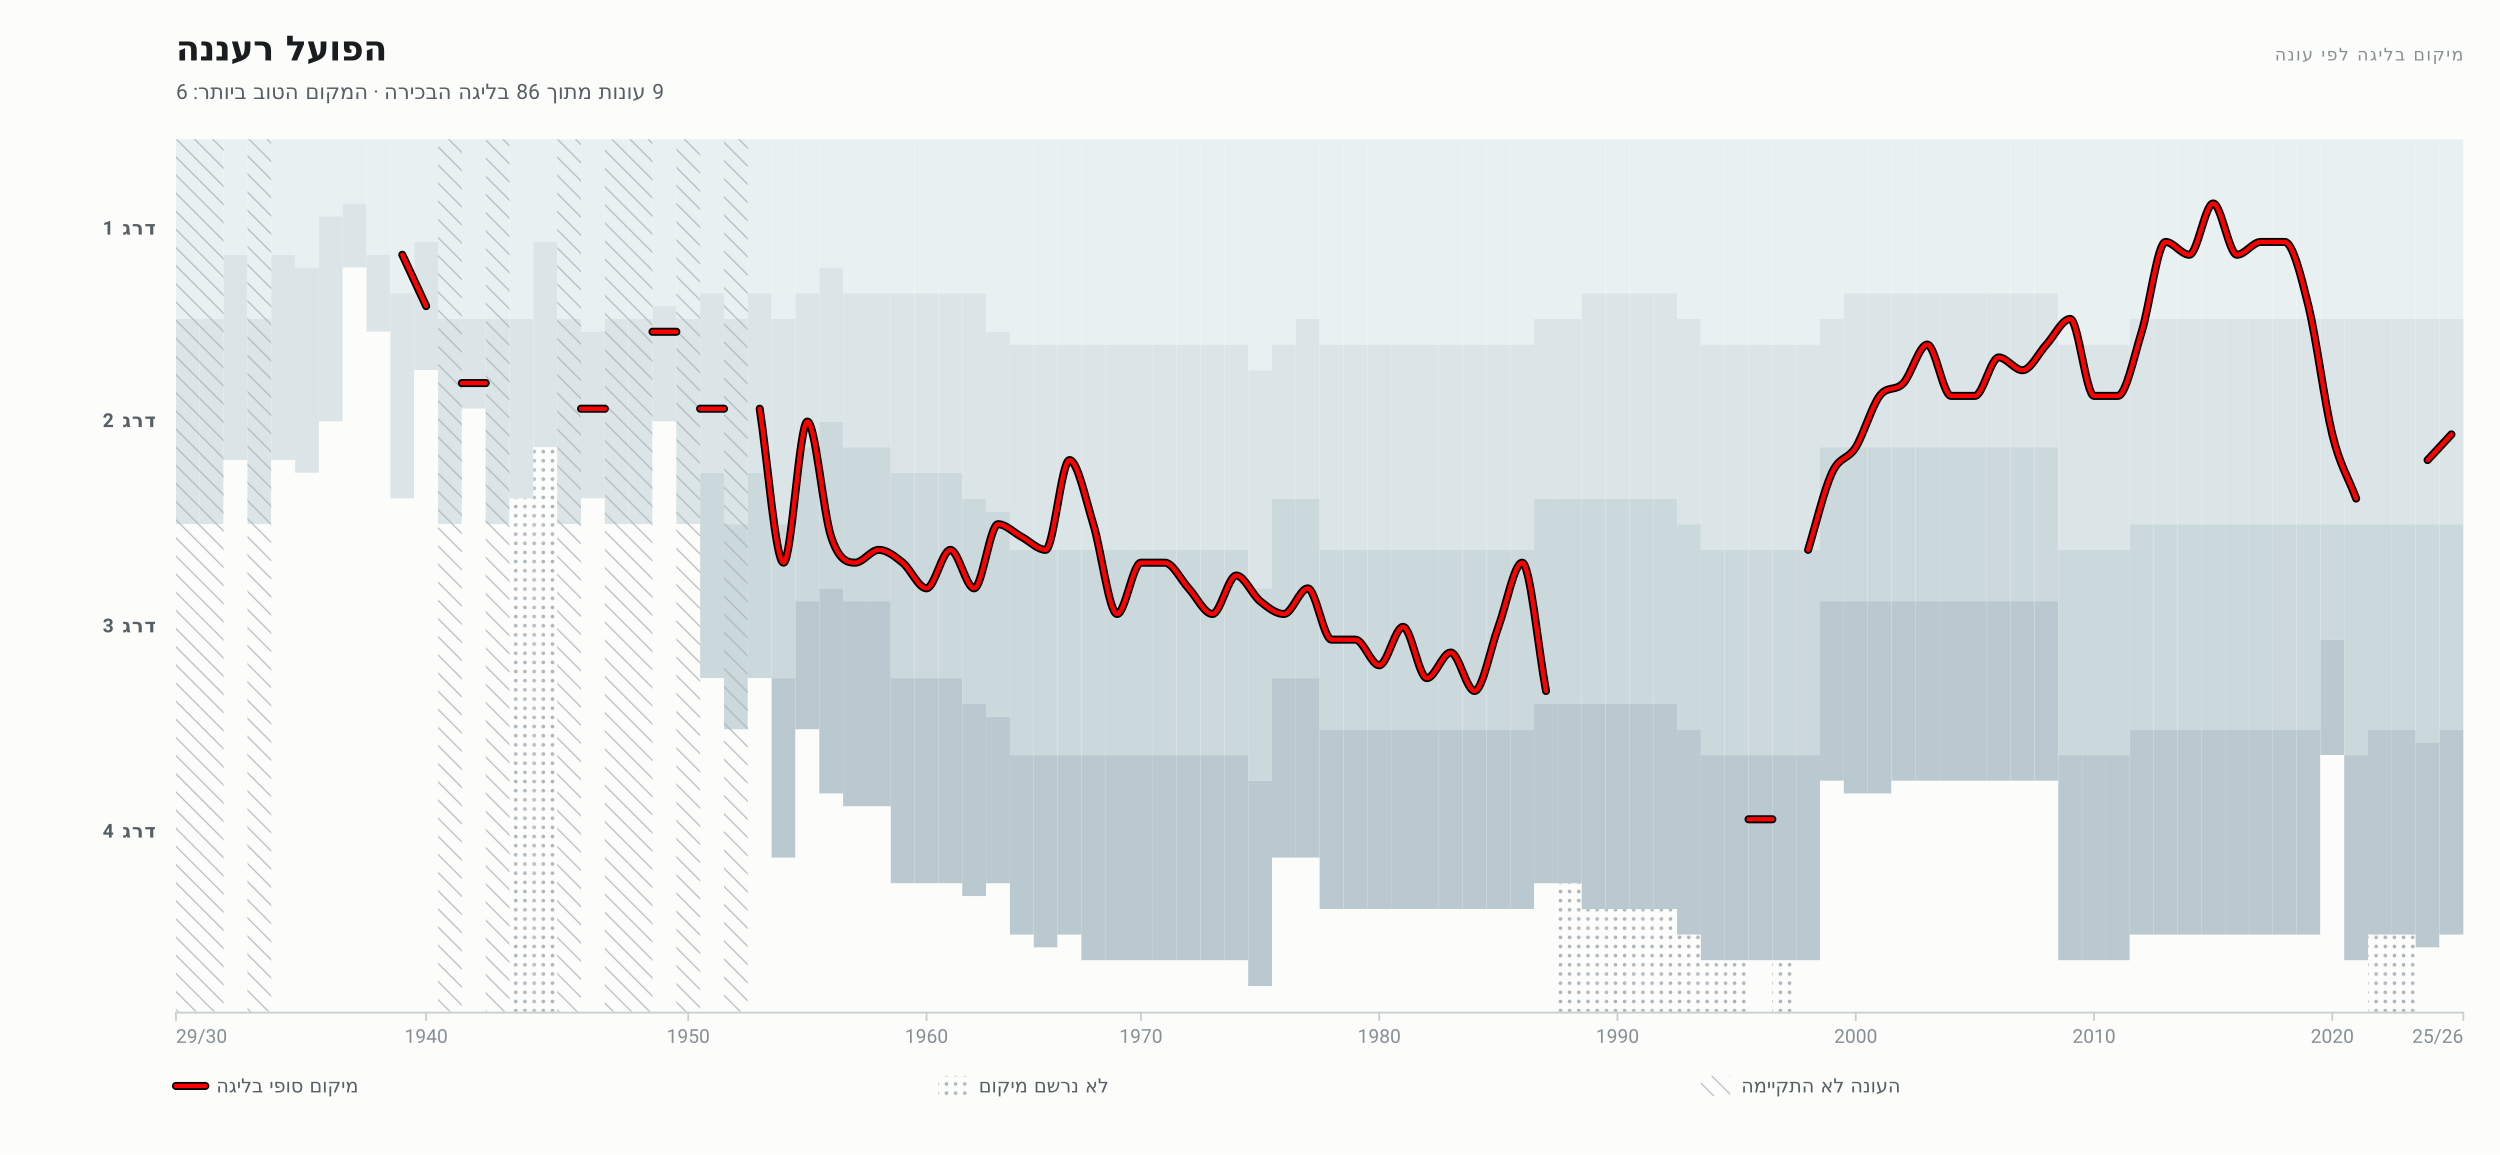
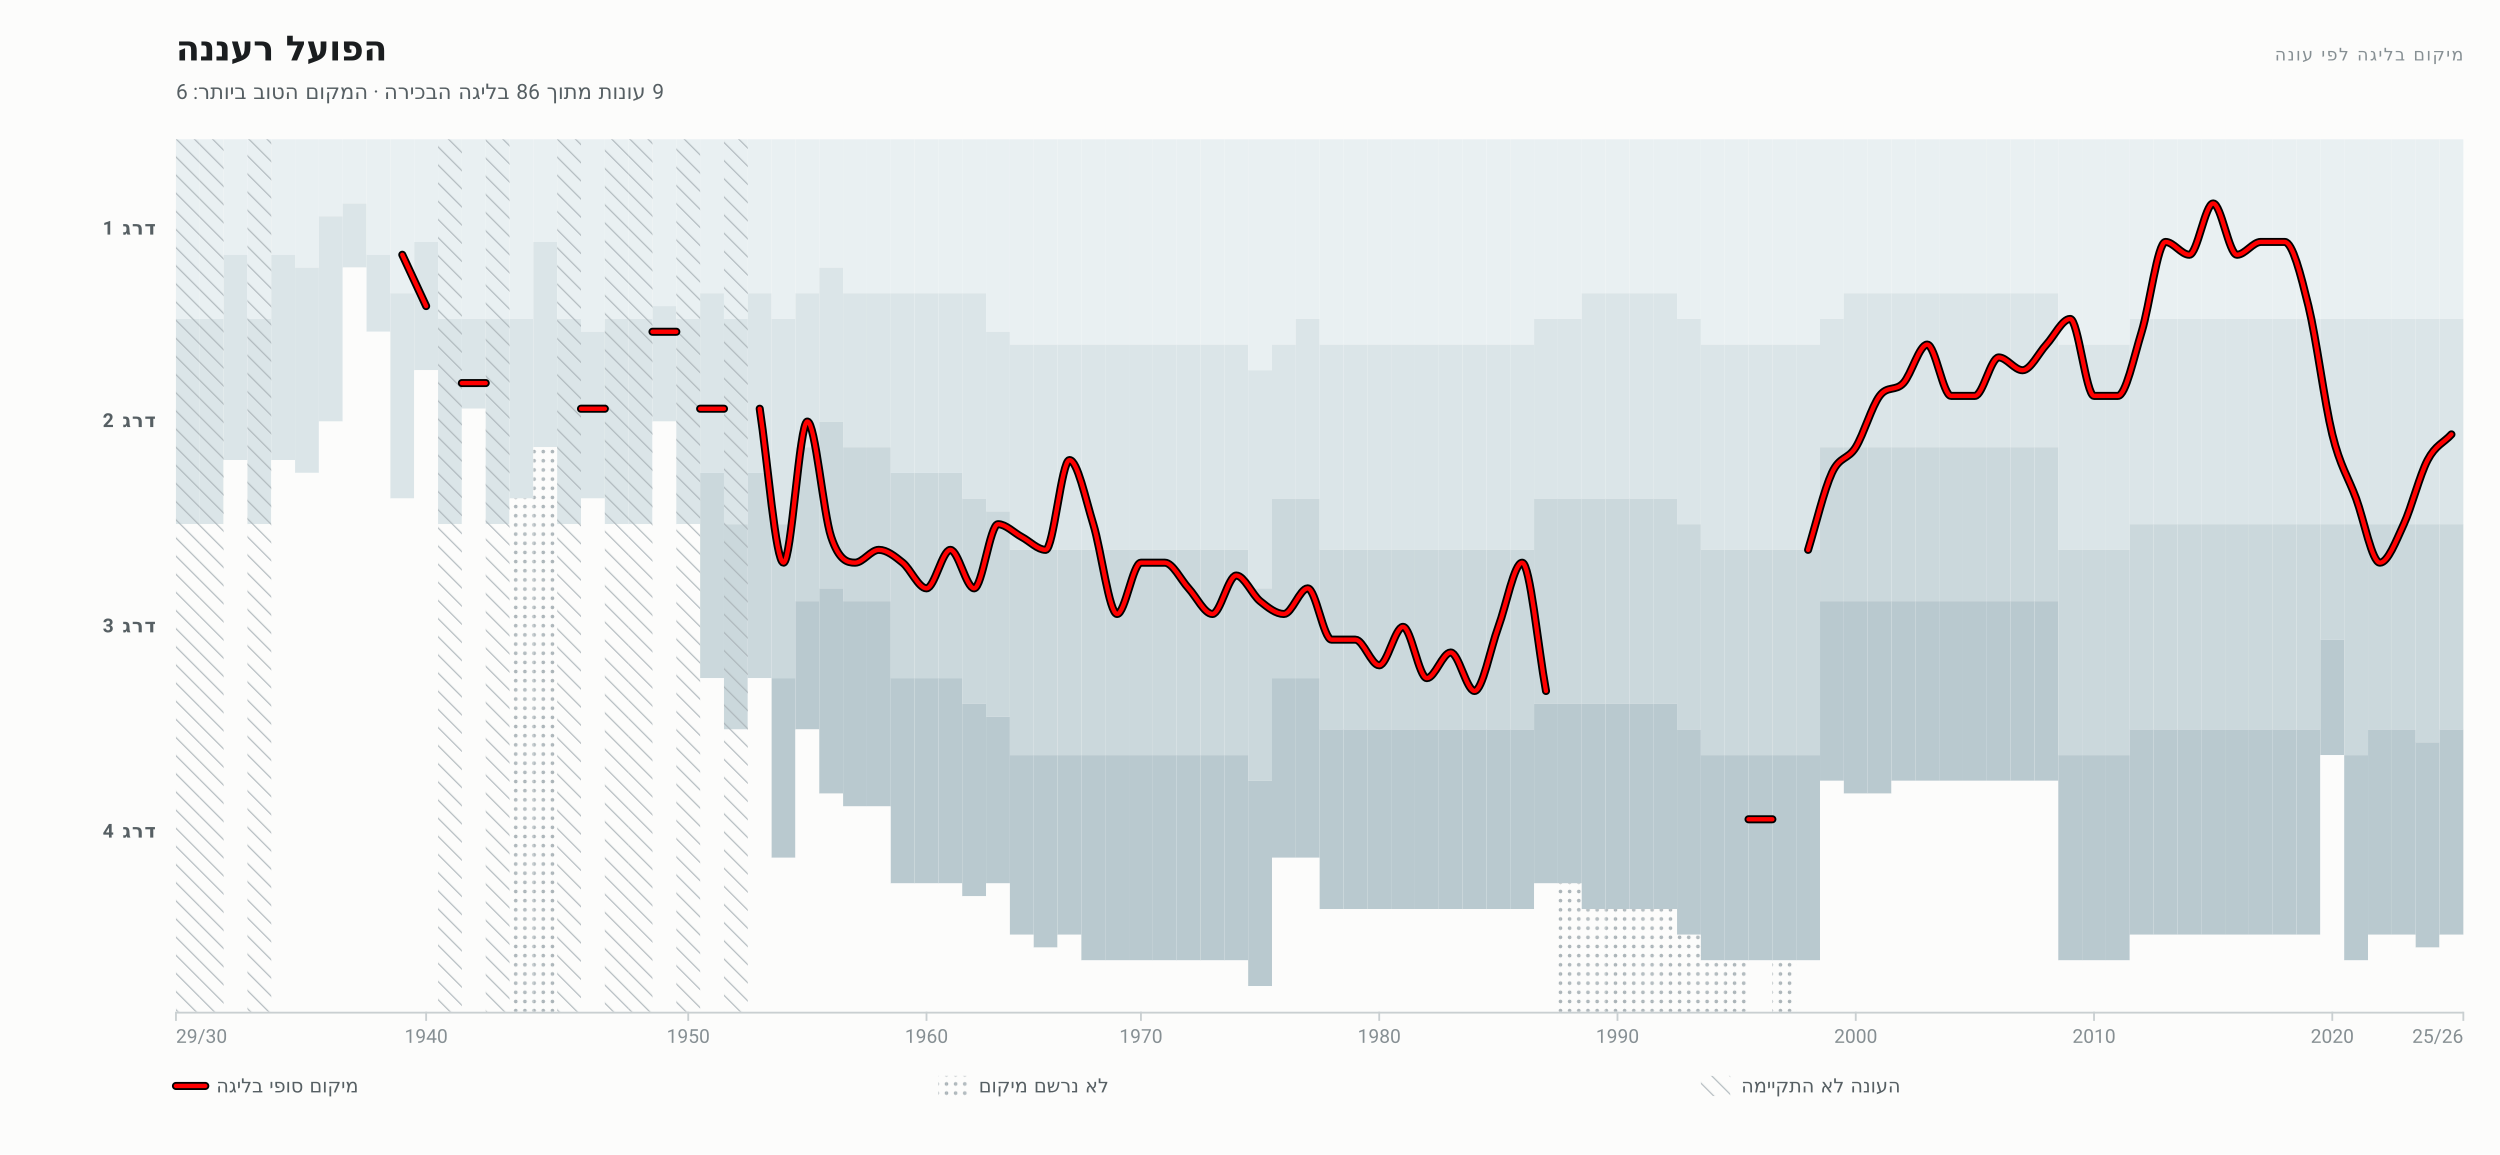
<svg xmlns="http://www.w3.org/2000/svg" width="1364" height="630" viewBox="0 0 1364 630" font-family="ui-sans-serif, -apple-system, 'Segoe UI', Roboto, 'DejaVu Sans', 'Liberation Sans', sans-serif" role="img" aria-label="הפועל רעננה, 1929/1930 – 2025/2026">
  <style>
  .bg{fill:#FCFCFB} .ink{fill:#1A1D1F} .ink2{fill:#565F63}
  .ink3{fill:#868F93} .rule{stroke:#C9CFD1}
  .line,.casing{fill:none;stroke-linecap:round;stroke-linejoin:round}
  .casing{stroke:#000000;stroke-width:4.4}
  .line{stroke:#FF0000;stroke-width:2.4}
  .champ{fill:#A06A0A}
</style>
  <defs>
    <pattern id="notplayed" width="7" height="7" patternUnits="userSpaceOnUse" patternTransform="rotate(-45)">
      <line x1="0" y1="0" x2="0" y2="7" stroke="#A9B2B6" stroke-width="1.4" />
    </pattern>
    <pattern id="uncovered" width="5" height="5" patternUnits="userSpaceOnUse">
      <circle cx="1.4" cy="1.4" r="1" fill="#A9B2B6" />
    </pattern>
    <pattern id="stopped" width="4" height="4" patternUnits="userSpaceOnUse">
      <rect width="4" height="2" fill="#A9B2B6" fill-opacity=".55" />
    </pattern>
    <pattern id="notier" width="4" height="4" patternUnits="userSpaceOnUse">
      <rect width="4" height="4" fill="#FCFCFB" />
    </pattern>
  </defs>
  <rect class="bg" width="1364" height="630" />
  <rect x="96" y="76" width="13" height="98" fill="#E9F0F2" />
  <rect x="96" y="174" width="13" height="112" fill="#DBE5E8" />
  <rect x="96" y="286" width="13" height="266" fill="url(#notier)" />
  <rect x="109" y="76" width="13" height="98" fill="#E9F0F2" />
  <rect x="109" y="174" width="13" height="112" fill="#DBE5E8" />
  <rect x="109" y="286" width="13" height="266" fill="url(#notier)" />
  <rect x="122" y="76" width="13" height="63" fill="#E9F0F2" />
  <rect x="122" y="139" width="13" height="112" fill="#DBE5E8" />
  <rect x="122" y="251" width="13" height="301" fill="url(#notier)" />
  <rect x="135" y="76" width="13" height="98" fill="#E9F0F2" />
  <rect x="135" y="174" width="13" height="112" fill="#DBE5E8" />
  <rect x="135" y="286" width="13" height="266" fill="url(#notier)" />
  <rect x="148" y="76" width="13" height="63" fill="#E9F0F2" />
  <rect x="148" y="139" width="13" height="112" fill="#DBE5E8" />
  <rect x="148" y="251" width="13" height="301" fill="url(#notier)" />
  <rect x="161" y="76" width="13" height="70" fill="#E9F0F2" />
  <rect x="161" y="146" width="13" height="112" fill="#DBE5E8" />
  <rect x="161" y="258" width="13" height="294" fill="url(#notier)" />
  <rect x="174" y="76" width="13" height="42" fill="#E9F0F2" />
  <rect x="174" y="118" width="13" height="112" fill="#DBE5E8" />
  <rect x="174" y="230" width="13" height="322" fill="url(#notier)" />
  <rect x="187" y="76" width="13" height="35" fill="#E9F0F2" />
  <rect x="187" y="111" width="13" height="35" fill="#DBE5E8" />
  <rect x="187" y="146" width="13" height="406" fill="url(#notier)" />
  <rect x="200" y="76" width="13" height="63" fill="#E9F0F2" />
  <rect x="200" y="139" width="13" height="42" fill="#DBE5E8" />
  <rect x="200" y="181" width="13" height="371" fill="url(#notier)" />
  <rect x="213" y="76" width="13" height="84" fill="#E9F0F2" />
  <rect x="213" y="160" width="13" height="112" fill="#DBE5E8" />
  <rect x="213" y="272" width="13" height="280" fill="url(#notier)" />
  <rect x="226" y="76" width="13" height="56" fill="#E9F0F2" />
  <rect x="226" y="132" width="13" height="70" fill="#DBE5E8" />
  <rect x="226" y="202" width="13" height="350" fill="url(#notier)" />
  <rect x="239" y="76" width="13" height="98" fill="#E9F0F2" />
  <rect x="239" y="174" width="13" height="112" fill="#DBE5E8" />
  <rect x="239" y="286" width="13" height="266" fill="url(#notier)" />
  <rect x="252" y="76" width="13" height="98" fill="#E9F0F2" />
  <rect x="252" y="174" width="13" height="49" fill="#DBE5E8" />
  <rect x="252" y="223" width="13" height="329" fill="url(#notier)" />
  <rect x="265" y="76" width="13" height="98" fill="#E9F0F2" />
  <rect x="265" y="174" width="13" height="112" fill="#DBE5E8" />
  <rect x="265" y="286" width="13" height="266" fill="url(#notier)" />
  <rect x="278" y="76" width="13" height="98" fill="#E9F0F2" />
  <rect x="278" y="174" width="13" height="98" fill="#DBE5E8" />
  <rect x="278" y="272" width="13" height="280" fill="url(#notier)" />
  <rect x="291" y="76" width="13" height="56" fill="#E9F0F2" />
  <rect x="291" y="132" width="13" height="112" fill="#DBE5E8" />
  <rect x="291" y="244" width="13" height="308" fill="url(#notier)" />
  <rect x="304" y="76" width="13" height="98" fill="#E9F0F2" />
  <rect x="304" y="174" width="13" height="112" fill="#DBE5E8" />
  <rect x="304" y="286" width="13" height="266" fill="url(#notier)" />
  <rect x="317" y="76" width="13" height="105" fill="#E9F0F2" />
  <rect x="317" y="181" width="13" height="91" fill="#DBE5E8" />
  <rect x="317" y="272" width="13" height="280" fill="url(#notier)" />
  <rect x="330" y="76" width="13" height="98" fill="#E9F0F2" />
  <rect x="330" y="174" width="13" height="112" fill="#DBE5E8" />
  <rect x="330" y="286" width="13" height="266" fill="url(#notier)" />
  <rect x="343" y="76" width="13" height="98" fill="#E9F0F2" />
  <rect x="343" y="174" width="13" height="112" fill="#DBE5E8" />
  <rect x="343" y="286" width="13" height="266" fill="url(#notier)" />
  <rect x="356" y="76" width="13" height="91" fill="#E9F0F2" />
  <rect x="356" y="167" width="13" height="63" fill="#DBE5E8" />
  <rect x="356" y="230" width="13" height="322" fill="url(#notier)" />
  <rect x="369" y="76" width="13" height="98" fill="#E9F0F2" />
  <rect x="369" y="174" width="13" height="112" fill="#DBE5E8" />
  <rect x="369" y="286" width="13" height="266" fill="url(#notier)" />
  <rect x="382" y="76" width="13" height="84" fill="#E9F0F2" />
  <rect x="382" y="160" width="13" height="98" fill="#DBE5E8" />
  <rect x="382" y="258" width="13" height="112" fill="#CBD8DC" />
  <rect x="382" y="370" width="13" height="182" fill="url(#notier)" />
  <rect x="395" y="76" width="13" height="98" fill="#E9F0F2" />
  <rect x="395" y="174" width="13" height="112" fill="#DBE5E8" />
  <rect x="395" y="286" width="13" height="112" fill="#CBD8DC" />
  <rect x="395" y="398" width="13" height="154" fill="url(#notier)" />
  <rect x="408" y="76" width="13" height="84" fill="#E9F0F2" />
  <rect x="408" y="160" width="13" height="98" fill="#DBE5E8" />
  <rect x="408" y="258" width="13" height="112" fill="#CBD8DC" />
  <rect x="408" y="370" width="13" height="182" fill="url(#notier)" />
  <rect x="421" y="76" width="13" height="98" fill="#E9F0F2" />
  <rect x="421" y="174" width="13" height="112" fill="#DBE5E8" />
  <rect x="421" y="286" width="13" height="84" fill="#CBD8DC" />
  <rect x="421" y="370" width="13" height="98" fill="#B9C9CF" />
  <rect x="421" y="468" width="13" height="84" fill="url(#notier)" />
  <rect x="434" y="76" width="13" height="84" fill="#E9F0F2" />
  <rect x="434" y="160" width="13" height="84" fill="#DBE5E8" />
  <rect x="434" y="244" width="13" height="84" fill="#CBD8DC" />
  <rect x="434" y="328" width="13" height="70" fill="#B9C9CF" />
  <rect x="434" y="398" width="13" height="154" fill="url(#notier)" />
  <rect x="447" y="76" width="13" height="70" fill="#E9F0F2" />
  <rect x="447" y="146" width="13" height="84" fill="#DBE5E8" />
  <rect x="447" y="230" width="13" height="91" fill="#CBD8DC" />
  <rect x="447" y="321" width="13" height="112" fill="#B9C9CF" />
  <rect x="447" y="433" width="13" height="119" fill="url(#notier)" />
  <rect x="460" y="76" width="13" height="84" fill="#E9F0F2" />
  <rect x="460" y="160" width="13" height="84" fill="#DBE5E8" />
  <rect x="460" y="244" width="13" height="84" fill="#CBD8DC" />
  <rect x="460" y="328" width="13" height="112" fill="#B9C9CF" />
  <rect x="460" y="440" width="13" height="112" fill="url(#notier)" />
  <rect x="473" y="76" width="13" height="84" fill="#E9F0F2" />
  <rect x="473" y="160" width="13" height="84" fill="#DBE5E8" />
  <rect x="473" y="244" width="13" height="84" fill="#CBD8DC" />
  <rect x="473" y="328" width="13" height="112" fill="#B9C9CF" />
  <rect x="473" y="440" width="13" height="112" fill="url(#notier)" />
  <rect x="486" y="76" width="13" height="84" fill="#E9F0F2" />
  <rect x="486" y="160" width="13" height="98" fill="#DBE5E8" />
  <rect x="486" y="258" width="13" height="112" fill="#CBD8DC" />
  <rect x="486" y="370" width="13" height="112" fill="#B9C9CF" />
  <rect x="486" y="482" width="13" height="70" fill="url(#notier)" />
  <rect x="499" y="76" width="13" height="84" fill="#E9F0F2" />
  <rect x="499" y="160" width="13" height="98" fill="#DBE5E8" />
  <rect x="499" y="258" width="13" height="112" fill="#CBD8DC" />
  <rect x="499" y="370" width="13" height="112" fill="#B9C9CF" />
  <rect x="499" y="482" width="13" height="70" fill="url(#notier)" />
  <rect x="512" y="76" width="13" height="84" fill="#E9F0F2" />
  <rect x="512" y="160" width="13" height="98" fill="#DBE5E8" />
  <rect x="512" y="258" width="13" height="112" fill="#CBD8DC" />
  <rect x="512" y="370" width="13" height="112" fill="#B9C9CF" />
  <rect x="512" y="482" width="13" height="70" fill="url(#notier)" />
  <rect x="525" y="76" width="13" height="84" fill="#E9F0F2" />
  <rect x="525" y="160" width="13" height="112" fill="#DBE5E8" />
  <rect x="525" y="272" width="13" height="112" fill="#CBD8DC" />
  <rect x="525" y="384" width="13" height="105" fill="#B9C9CF" />
  <rect x="525" y="489" width="13" height="63" fill="url(#notier)" />
  <rect x="538" y="76" width="13" height="105" fill="#E9F0F2" />
  <rect x="538" y="181" width="13" height="98" fill="#DBE5E8" />
  <rect x="538" y="279" width="13" height="112" fill="#CBD8DC" />
  <rect x="538" y="391" width="13" height="91" fill="#B9C9CF" />
  <rect x="538" y="482" width="13" height="70" fill="url(#notier)" />
  <rect x="551" y="76" width="13" height="112" fill="#E9F0F2" />
  <rect x="551" y="188" width="13" height="112" fill="#DBE5E8" />
  <rect x="551" y="300" width="13" height="112" fill="#CBD8DC" />
  <rect x="551" y="412" width="13" height="98" fill="#B9C9CF" />
  <rect x="551" y="510" width="13" height="42" fill="url(#notier)" />
  <rect x="564" y="76" width="13" height="112" fill="#E9F0F2" />
  <rect x="564" y="188" width="13" height="112" fill="#DBE5E8" />
  <rect x="564" y="300" width="13" height="112" fill="#CBD8DC" />
  <rect x="564" y="412" width="13" height="105" fill="#B9C9CF" />
  <rect x="564" y="517" width="13" height="35" fill="url(#notier)" />
  <rect x="577" y="76" width="13" height="112" fill="#E9F0F2" />
  <rect x="577" y="188" width="13" height="112" fill="#DBE5E8" />
  <rect x="577" y="300" width="13" height="112" fill="#CBD8DC" />
  <rect x="577" y="412" width="13" height="98" fill="#B9C9CF" />
  <rect x="577" y="510" width="13" height="42" fill="url(#notier)" />
  <rect x="590" y="76" width="13" height="112" fill="#E9F0F2" />
  <rect x="590" y="188" width="13" height="112" fill="#DBE5E8" />
  <rect x="590" y="300" width="13" height="112" fill="#CBD8DC" />
  <rect x="590" y="412" width="13" height="112" fill="#B9C9CF" />
  <rect x="590" y="524" width="13" height="28" fill="url(#notier)" />
  <rect x="603" y="76" width="13" height="112" fill="#E9F0F2" />
  <rect x="603" y="188" width="13" height="112" fill="#DBE5E8" />
  <rect x="603" y="300" width="13" height="112" fill="#CBD8DC" />
  <rect x="603" y="412" width="13" height="112" fill="#B9C9CF" />
  <rect x="603" y="524" width="13" height="28" fill="url(#notier)" />
  <rect x="616" y="76" width="13" height="112" fill="#E9F0F2" />
  <rect x="616" y="188" width="13" height="112" fill="#DBE5E8" />
  <rect x="616" y="300" width="13" height="112" fill="#CBD8DC" />
  <rect x="616" y="412" width="13" height="112" fill="#B9C9CF" />
  <rect x="616" y="524" width="13" height="28" fill="url(#notier)" />
  <rect x="629" y="76" width="13" height="112" fill="#E9F0F2" />
  <rect x="629" y="188" width="13" height="112" fill="#DBE5E8" />
  <rect x="629" y="300" width="13" height="112" fill="#CBD8DC" />
  <rect x="629" y="412" width="13" height="112" fill="#B9C9CF" />
  <rect x="629" y="524" width="13" height="28" fill="url(#notier)" />
  <rect x="642" y="76" width="13" height="112" fill="#E9F0F2" />
  <rect x="642" y="188" width="13" height="112" fill="#DBE5E8" />
  <rect x="642" y="300" width="13" height="112" fill="#CBD8DC" />
  <rect x="642" y="412" width="13" height="112" fill="#B9C9CF" />
  <rect x="642" y="524" width="13" height="28" fill="url(#notier)" />
  <rect x="655" y="76" width="13" height="112" fill="#E9F0F2" />
  <rect x="655" y="188" width="13" height="112" fill="#DBE5E8" />
  <rect x="655" y="300" width="13" height="112" fill="#CBD8DC" />
  <rect x="655" y="412" width="13" height="112" fill="#B9C9CF" />
  <rect x="655" y="524" width="13" height="28" fill="url(#notier)" />
  <rect x="668" y="76" width="13" height="112" fill="#E9F0F2" />
  <rect x="668" y="188" width="13" height="112" fill="#DBE5E8" />
  <rect x="668" y="300" width="13" height="112" fill="#CBD8DC" />
  <rect x="668" y="412" width="13" height="112" fill="#B9C9CF" />
  <rect x="668" y="524" width="13" height="28" fill="url(#notier)" />
  <rect x="681" y="76" width="13" height="126" fill="#E9F0F2" />
  <rect x="681" y="202" width="13" height="119" fill="#DBE5E8" />
  <rect x="681" y="321" width="13" height="105" fill="#CBD8DC" />
  <rect x="681" y="426" width="13" height="112" fill="#B9C9CF" />
  <rect x="681" y="538" width="13" height="14" fill="url(#notier)" />
  <rect x="694" y="76" width="13" height="112" fill="#E9F0F2" />
  <rect x="694" y="188" width="13" height="84" fill="#DBE5E8" />
  <rect x="694" y="272" width="13" height="98" fill="#CBD8DC" />
  <rect x="694" y="370" width="13" height="98" fill="#B9C9CF" />
  <rect x="694" y="468" width="13" height="84" fill="url(#notier)" />
  <rect x="707" y="76" width="13" height="98" fill="#E9F0F2" />
  <rect x="707" y="174" width="13" height="98" fill="#DBE5E8" />
  <rect x="707" y="272" width="13" height="98" fill="#CBD8DC" />
  <rect x="707" y="370" width="13" height="98" fill="#B9C9CF" />
  <rect x="707" y="468" width="13" height="84" fill="url(#notier)" />
  <rect x="720" y="76" width="13" height="112" fill="#E9F0F2" />
  <rect x="720" y="188" width="13" height="112" fill="#DBE5E8" />
  <rect x="720" y="300" width="13" height="98" fill="#CBD8DC" />
  <rect x="720" y="398" width="13" height="98" fill="#B9C9CF" />
  <rect x="720" y="496" width="13" height="56" fill="url(#notier)" />
  <rect x="733" y="76" width="13" height="112" fill="#E9F0F2" />
  <rect x="733" y="188" width="13" height="112" fill="#DBE5E8" />
  <rect x="733" y="300" width="13" height="98" fill="#CBD8DC" />
  <rect x="733" y="398" width="13" height="98" fill="#B9C9CF" />
  <rect x="733" y="496" width="13" height="56" fill="url(#notier)" />
  <rect x="746" y="76" width="13" height="112" fill="#E9F0F2" />
  <rect x="746" y="188" width="13" height="112" fill="#DBE5E8" />
  <rect x="746" y="300" width="13" height="98" fill="#CBD8DC" />
  <rect x="746" y="398" width="13" height="98" fill="#B9C9CF" />
  <rect x="746" y="496" width="13" height="56" fill="url(#notier)" />
  <rect x="759" y="76" width="13" height="112" fill="#E9F0F2" />
  <rect x="759" y="188" width="13" height="112" fill="#DBE5E8" />
  <rect x="759" y="300" width="13" height="98" fill="#CBD8DC" />
  <rect x="759" y="398" width="13" height="98" fill="#B9C9CF" />
  <rect x="759" y="496" width="13" height="56" fill="url(#notier)" />
  <rect x="772" y="76" width="13" height="112" fill="#E9F0F2" />
  <rect x="772" y="188" width="13" height="112" fill="#DBE5E8" />
  <rect x="772" y="300" width="13" height="98" fill="#CBD8DC" />
  <rect x="772" y="398" width="13" height="98" fill="#B9C9CF" />
  <rect x="772" y="496" width="13" height="56" fill="url(#notier)" />
  <rect x="785" y="76" width="13" height="112" fill="#E9F0F2" />
  <rect x="785" y="188" width="13" height="112" fill="#DBE5E8" />
  <rect x="785" y="300" width="13" height="98" fill="#CBD8DC" />
  <rect x="785" y="398" width="13" height="98" fill="#B9C9CF" />
  <rect x="785" y="496" width="13" height="56" fill="url(#notier)" />
  <rect x="798" y="76" width="13" height="112" fill="#E9F0F2" />
  <rect x="798" y="188" width="13" height="112" fill="#DBE5E8" />
  <rect x="798" y="300" width="13" height="98" fill="#CBD8DC" />
  <rect x="798" y="398" width="13" height="98" fill="#B9C9CF" />
  <rect x="798" y="496" width="13" height="56" fill="url(#notier)" />
  <rect x="811" y="76" width="13" height="112" fill="#E9F0F2" />
  <rect x="811" y="188" width="13" height="112" fill="#DBE5E8" />
  <rect x="811" y="300" width="13" height="98" fill="#CBD8DC" />
  <rect x="811" y="398" width="13" height="98" fill="#B9C9CF" />
  <rect x="811" y="496" width="13" height="56" fill="url(#notier)" />
  <rect x="824" y="76" width="13" height="112" fill="#E9F0F2" />
  <rect x="824" y="188" width="13" height="112" fill="#DBE5E8" />
  <rect x="824" y="300" width="13" height="98" fill="#CBD8DC" />
  <rect x="824" y="398" width="13" height="98" fill="#B9C9CF" />
  <rect x="824" y="496" width="13" height="56" fill="url(#notier)" />
  <rect x="837" y="76" width="13" height="98" fill="#E9F0F2" />
  <rect x="837" y="174" width="13" height="98" fill="#DBE5E8" />
  <rect x="837" y="272" width="13" height="112" fill="#CBD8DC" />
  <rect x="837" y="384" width="13" height="98" fill="#B9C9CF" />
  <rect x="837" y="482" width="13" height="70" fill="url(#notier)" />
  <rect x="850" y="76" width="13" height="98" fill="#E9F0F2" />
  <rect x="850" y="174" width="13" height="98" fill="#DBE5E8" />
  <rect x="850" y="272" width="13" height="112" fill="#CBD8DC" />
  <rect x="850" y="384" width="13" height="98" fill="#B9C9CF" />
  <rect x="850" y="482" width="13" height="70" fill="url(#notier)" />
  <rect x="863" y="76" width="13" height="84" fill="#E9F0F2" />
  <rect x="863" y="160" width="13" height="112" fill="#DBE5E8" />
  <rect x="863" y="272" width="13" height="112" fill="#CBD8DC" />
  <rect x="863" y="384" width="13" height="112" fill="#B9C9CF" />
  <rect x="863" y="496" width="13" height="56" fill="url(#notier)" />
  <rect x="876" y="76" width="13" height="84" fill="#E9F0F2" />
  <rect x="876" y="160" width="13" height="112" fill="#DBE5E8" />
  <rect x="876" y="272" width="13" height="112" fill="#CBD8DC" />
  <rect x="876" y="384" width="13" height="112" fill="#B9C9CF" />
  <rect x="876" y="496" width="13" height="56" fill="url(#notier)" />
  <rect x="889" y="76" width="13" height="84" fill="#E9F0F2" />
  <rect x="889" y="160" width="13" height="112" fill="#DBE5E8" />
  <rect x="889" y="272" width="13" height="112" fill="#CBD8DC" />
  <rect x="889" y="384" width="13" height="112" fill="#B9C9CF" />
  <rect x="889" y="496" width="13" height="56" fill="url(#notier)" />
  <rect x="902" y="76" width="13" height="84" fill="#E9F0F2" />
  <rect x="902" y="160" width="13" height="112" fill="#DBE5E8" />
  <rect x="902" y="272" width="13" height="112" fill="#CBD8DC" />
  <rect x="902" y="384" width="13" height="112" fill="#B9C9CF" />
  <rect x="902" y="496" width="13" height="56" fill="url(#notier)" />
  <rect x="915" y="76" width="13" height="98" fill="#E9F0F2" />
  <rect x="915" y="174" width="13" height="112" fill="#DBE5E8" />
  <rect x="915" y="286" width="13" height="112" fill="#CBD8DC" />
  <rect x="915" y="398" width="13" height="112" fill="#B9C9CF" />
  <rect x="915" y="510" width="13" height="42" fill="url(#notier)" />
  <rect x="928" y="76" width="13" height="112" fill="#E9F0F2" />
  <rect x="928" y="188" width="13" height="112" fill="#DBE5E8" />
  <rect x="928" y="300" width="13" height="112" fill="#CBD8DC" />
  <rect x="928" y="412" width="13" height="112" fill="#B9C9CF" />
  <rect x="928" y="524" width="13" height="28" fill="url(#notier)" />
  <rect x="941" y="76" width="13" height="112" fill="#E9F0F2" />
  <rect x="941" y="188" width="13" height="112" fill="#DBE5E8" />
  <rect x="941" y="300" width="13" height="112" fill="#CBD8DC" />
  <rect x="941" y="412" width="13" height="112" fill="#B9C9CF" />
  <rect x="941" y="524" width="13" height="28" fill="url(#notier)" />
  <rect x="954" y="76" width="13" height="112" fill="#E9F0F2" />
  <rect x="954" y="188" width="13" height="112" fill="#DBE5E8" />
  <rect x="954" y="300" width="13" height="112" fill="#CBD8DC" />
  <rect x="954" y="412" width="13" height="112" fill="#B9C9CF" />
  <rect x="954" y="524" width="13" height="28" fill="url(#notier)" />
  <rect x="967" y="76" width="13" height="112" fill="#E9F0F2" />
  <rect x="967" y="188" width="13" height="112" fill="#DBE5E8" />
  <rect x="967" y="300" width="13" height="112" fill="#CBD8DC" />
  <rect x="967" y="412" width="13" height="112" fill="#B9C9CF" />
  <rect x="967" y="524" width="13" height="28" fill="url(#notier)" />
  <rect x="980" y="76" width="13" height="112" fill="#E9F0F2" />
  <rect x="980" y="188" width="13" height="112" fill="#DBE5E8" />
  <rect x="980" y="300" width="13" height="112" fill="#CBD8DC" />
  <rect x="980" y="412" width="13" height="112" fill="#B9C9CF" />
  <rect x="980" y="524" width="13" height="28" fill="url(#notier)" />
  <rect x="993" y="76" width="13" height="98" fill="#E9F0F2" />
  <rect x="993" y="174" width="13" height="70" fill="#DBE5E8" />
  <rect x="993" y="244" width="13" height="84" fill="#CBD8DC" />
  <rect x="993" y="328" width="13" height="98" fill="#B9C9CF" />
  <rect x="993" y="426" width="13" height="126" fill="url(#notier)" />
  <rect x="1006" y="76" width="13" height="84" fill="#E9F0F2" />
  <rect x="1006" y="160" width="13" height="84" fill="#DBE5E8" />
  <rect x="1006" y="244" width="13" height="84" fill="#CBD8DC" />
  <rect x="1006" y="328" width="13" height="105" fill="#B9C9CF" />
  <rect x="1006" y="433" width="13" height="119" fill="url(#notier)" />
  <rect x="1019" y="76" width="13" height="84" fill="#E9F0F2" />
  <rect x="1019" y="160" width="13" height="84" fill="#DBE5E8" />
  <rect x="1019" y="244" width="13" height="84" fill="#CBD8DC" />
  <rect x="1019" y="328" width="13" height="105" fill="#B9C9CF" />
  <rect x="1019" y="433" width="13" height="119" fill="url(#notier)" />
  <rect x="1032" y="76" width="13" height="84" fill="#E9F0F2" />
  <rect x="1032" y="160" width="13" height="84" fill="#DBE5E8" />
  <rect x="1032" y="244" width="13" height="84" fill="#CBD8DC" />
  <rect x="1032" y="328" width="13" height="98" fill="#B9C9CF" />
  <rect x="1032" y="426" width="13" height="126" fill="url(#notier)" />
  <rect x="1045" y="76" width="13" height="84" fill="#E9F0F2" />
  <rect x="1045" y="160" width="13" height="84" fill="#DBE5E8" />
  <rect x="1045" y="244" width="13" height="84" fill="#CBD8DC" />
  <rect x="1045" y="328" width="13" height="98" fill="#B9C9CF" />
  <rect x="1045" y="426" width="13" height="126" fill="url(#notier)" />
  <rect x="1058" y="76" width="13" height="84" fill="#E9F0F2" />
  <rect x="1058" y="160" width="13" height="84" fill="#DBE5E8" />
  <rect x="1058" y="244" width="13" height="84" fill="#CBD8DC" />
  <rect x="1058" y="328" width="13" height="98" fill="#B9C9CF" />
  <rect x="1058" y="426" width="13" height="126" fill="url(#notier)" />
  <rect x="1071" y="76" width="13" height="84" fill="#E9F0F2" />
  <rect x="1071" y="160" width="13" height="84" fill="#DBE5E8" />
  <rect x="1071" y="244" width="13" height="84" fill="#CBD8DC" />
  <rect x="1071" y="328" width="13" height="98" fill="#B9C9CF" />
  <rect x="1071" y="426" width="13" height="126" fill="url(#notier)" />
  <rect x="1084" y="76" width="13" height="84" fill="#E9F0F2" />
  <rect x="1084" y="160" width="13" height="84" fill="#DBE5E8" />
  <rect x="1084" y="244" width="13" height="84" fill="#CBD8DC" />
  <rect x="1084" y="328" width="13" height="98" fill="#B9C9CF" />
  <rect x="1084" y="426" width="13" height="126" fill="url(#notier)" />
  <rect x="1097" y="76" width="13" height="84" fill="#E9F0F2" />
  <rect x="1097" y="160" width="13" height="84" fill="#DBE5E8" />
  <rect x="1097" y="244" width="13" height="84" fill="#CBD8DC" />
  <rect x="1097" y="328" width="13" height="98" fill="#B9C9CF" />
  <rect x="1097" y="426" width="13" height="126" fill="url(#notier)" />
  <rect x="1110" y="76" width="13" height="84" fill="#E9F0F2" />
  <rect x="1110" y="160" width="13" height="84" fill="#DBE5E8" />
  <rect x="1110" y="244" width="13" height="84" fill="#CBD8DC" />
  <rect x="1110" y="328" width="13" height="98" fill="#B9C9CF" />
  <rect x="1110" y="426" width="13" height="126" fill="url(#notier)" />
  <rect x="1123" y="76" width="13" height="112" fill="#E9F0F2" />
  <rect x="1123" y="188" width="13" height="112" fill="#DBE5E8" />
  <rect x="1123" y="300" width="13" height="112" fill="#CBD8DC" />
  <rect x="1123" y="412" width="13" height="112" fill="#B9C9CF" />
  <rect x="1123" y="524" width="13" height="28" fill="url(#notier)" />
  <rect x="1136" y="76" width="13" height="112" fill="#E9F0F2" />
  <rect x="1136" y="188" width="13" height="112" fill="#DBE5E8" />
  <rect x="1136" y="300" width="13" height="112" fill="#CBD8DC" />
  <rect x="1136" y="412" width="13" height="112" fill="#B9C9CF" />
  <rect x="1136" y="524" width="13" height="28" fill="url(#notier)" />
  <rect x="1149" y="76" width="13" height="112" fill="#E9F0F2" />
  <rect x="1149" y="188" width="13" height="112" fill="#DBE5E8" />
  <rect x="1149" y="300" width="13" height="112" fill="#CBD8DC" />
  <rect x="1149" y="412" width="13" height="112" fill="#B9C9CF" />
  <rect x="1149" y="524" width="13" height="28" fill="url(#notier)" />
  <rect x="1162" y="76" width="13" height="98" fill="#E9F0F2" />
  <rect x="1162" y="174" width="13" height="112" fill="#DBE5E8" />
  <rect x="1162" y="286" width="13" height="112" fill="#CBD8DC" />
  <rect x="1162" y="398" width="13" height="112" fill="#B9C9CF" />
  <rect x="1162" y="510" width="13" height="42" fill="url(#notier)" />
  <rect x="1175" y="76" width="13" height="98" fill="#E9F0F2" />
  <rect x="1175" y="174" width="13" height="112" fill="#DBE5E8" />
  <rect x="1175" y="286" width="13" height="112" fill="#CBD8DC" />
  <rect x="1175" y="398" width="13" height="112" fill="#B9C9CF" />
  <rect x="1175" y="510" width="13" height="42" fill="url(#notier)" />
  <rect x="1188" y="76" width="13" height="98" fill="#E9F0F2" />
  <rect x="1188" y="174" width="13" height="112" fill="#DBE5E8" />
  <rect x="1188" y="286" width="13" height="112" fill="#CBD8DC" />
  <rect x="1188" y="398" width="13" height="112" fill="#B9C9CF" />
  <rect x="1188" y="510" width="13" height="42" fill="url(#notier)" />
  <rect x="1201" y="76" width="13" height="98" fill="#E9F0F2" />
  <rect x="1201" y="174" width="13" height="112" fill="#DBE5E8" />
  <rect x="1201" y="286" width="13" height="112" fill="#CBD8DC" />
  <rect x="1201" y="398" width="13" height="112" fill="#B9C9CF" />
  <rect x="1201" y="510" width="13" height="42" fill="url(#notier)" />
  <rect x="1214" y="76" width="13" height="98" fill="#E9F0F2" />
  <rect x="1214" y="174" width="13" height="112" fill="#DBE5E8" />
  <rect x="1214" y="286" width="13" height="112" fill="#CBD8DC" />
  <rect x="1214" y="398" width="13" height="112" fill="#B9C9CF" />
  <rect x="1214" y="510" width="13" height="42" fill="url(#notier)" />
  <rect x="1227" y="76" width="13" height="98" fill="#E9F0F2" />
  <rect x="1227" y="174" width="13" height="112" fill="#DBE5E8" />
  <rect x="1227" y="286" width="13" height="112" fill="#CBD8DC" />
  <rect x="1227" y="398" width="13" height="112" fill="#B9C9CF" />
  <rect x="1227" y="510" width="13" height="42" fill="url(#notier)" />
  <rect x="1240" y="76" width="13" height="98" fill="#E9F0F2" />
  <rect x="1240" y="174" width="13" height="112" fill="#DBE5E8" />
  <rect x="1240" y="286" width="13" height="112" fill="#CBD8DC" />
  <rect x="1240" y="398" width="13" height="112" fill="#B9C9CF" />
  <rect x="1240" y="510" width="13" height="42" fill="url(#notier)" />
  <rect x="1253" y="76" width="13" height="98" fill="#E9F0F2" />
  <rect x="1253" y="174" width="13" height="112" fill="#DBE5E8" />
  <rect x="1253" y="286" width="13" height="112" fill="#CBD8DC" />
  <rect x="1253" y="398" width="13" height="112" fill="#B9C9CF" />
  <rect x="1253" y="510" width="13" height="42" fill="url(#notier)" />
  <rect x="1266" y="76" width="13" height="98" fill="#E9F0F2" />
  <rect x="1266" y="174" width="13" height="112" fill="#DBE5E8" />
  <rect x="1266" y="286" width="13" height="63" fill="#CBD8DC" />
  <rect x="1266" y="349" width="13" height="63" fill="#B9C9CF" />
  <rect x="1266" y="412" width="13" height="140" fill="url(#notier)" />
  <rect x="1279" y="76" width="13" height="98" fill="#E9F0F2" />
  <rect x="1279" y="174" width="13" height="112" fill="#DBE5E8" />
  <rect x="1279" y="286" width="13" height="126" fill="#CBD8DC" />
  <rect x="1279" y="412" width="13" height="112" fill="#B9C9CF" />
  <rect x="1279" y="524" width="13" height="28" fill="url(#notier)" />
  <rect x="1292" y="76" width="13" height="98" fill="#E9F0F2" />
  <rect x="1292" y="174" width="13" height="112" fill="#DBE5E8" />
  <rect x="1292" y="286" width="13" height="112" fill="#CBD8DC" />
  <rect x="1292" y="398" width="13" height="112" fill="#B9C9CF" />
  <rect x="1292" y="510" width="13" height="42" fill="url(#notier)" />
  <rect x="1305" y="76" width="13" height="98" fill="#E9F0F2" />
  <rect x="1305" y="174" width="13" height="112" fill="#DBE5E8" />
  <rect x="1305" y="286" width="13" height="112" fill="#CBD8DC" />
  <rect x="1305" y="398" width="13" height="112" fill="#B9C9CF" />
  <rect x="1305" y="510" width="13" height="42" fill="url(#notier)" />
  <rect x="1318" y="76" width="13" height="98" fill="#E9F0F2" />
  <rect x="1318" y="174" width="13" height="112" fill="#DBE5E8" />
  <rect x="1318" y="286" width="13" height="119" fill="#CBD8DC" />
  <rect x="1318" y="405" width="13" height="112" fill="#B9C9CF" />
  <rect x="1318" y="517" width="13" height="35" fill="url(#notier)" />
  <rect x="1331" y="76" width="13" height="98" fill="#E9F0F2" />
  <rect x="1331" y="174" width="13" height="112" fill="#DBE5E8" />
  <rect x="1331" y="286" width="13" height="112" fill="#CBD8DC" />
  <rect x="1331" y="398" width="13" height="112" fill="#B9C9CF" />
  <rect x="1331" y="510" width="13" height="42" fill="url(#notier)" />
  <rect x="96" y="76" width="13" height="476" fill="url(#notplayed)" fill-opacity=".8" />
  <rect x="109" y="76" width="13" height="476" fill="url(#notplayed)" fill-opacity=".8" />
  <rect x="135" y="76" width="13" height="476" fill="url(#notplayed)" fill-opacity=".8" />
  <rect x="239" y="76" width="13" height="476" fill="url(#notplayed)" fill-opacity=".8" />
  <rect x="265" y="76" width="13" height="476" fill="url(#notplayed)" fill-opacity=".8" />
  <rect x="278" y="272" width="13" height="280" fill="url(#uncovered)" />
  <rect x="291" y="244" width="13" height="308" fill="url(#uncovered)" />
  <rect x="304" y="76" width="13" height="476" fill="url(#notplayed)" fill-opacity=".8" />
  <rect x="330" y="76" width="13" height="476" fill="url(#notplayed)" fill-opacity=".8" />
  <rect x="343" y="76" width="13" height="476" fill="url(#notplayed)" fill-opacity=".8" />
  <rect x="369" y="76" width="13" height="476" fill="url(#notplayed)" fill-opacity=".8" />
  <rect x="395" y="76" width="13" height="476" fill="url(#notplayed)" fill-opacity=".8" />
  <rect x="850" y="482" width="13" height="70" fill="url(#uncovered)" />
  <rect x="863" y="496" width="13" height="56" fill="url(#uncovered)" />
  <rect x="876" y="496" width="13" height="56" fill="url(#uncovered)" />
  <rect x="889" y="496" width="13" height="56" fill="url(#uncovered)" />
  <rect x="902" y="496" width="13" height="56" fill="url(#uncovered)" />
  <rect x="915" y="510" width="13" height="42" fill="url(#uncovered)" />
  <rect x="928" y="524" width="13" height="28" fill="url(#uncovered)" />
  <rect x="941" y="524" width="13" height="28" fill="url(#uncovered)" />
  <rect x="967" y="524" width="13" height="28" fill="url(#uncovered)" />
-   <rect x="1292" y="510" width="13" height="42" fill="url(#uncovered)" />
-   <rect x="1305" y="510" width="13" height="42" fill="url(#uncovered)" />
  <path class="casing" d="M219.5 139.0 C223.8 148.3 228.2 157.7 232.5 167.0" />
  <path class="casing" d="M252.0 209.0H265.0" />
  <path class="casing" d="M317.0 223.0H330.0" />
  <path class="casing" d="M356.0 181.0H369.0" />
  <path class="casing" d="M382.0 223.0H395.0" />
  <path class="casing" d="M414.5 223.0 C418.8 251.0 423.2 307.0 427.5 307.0 C431.8 307.0 436.2 230.0 440.5 230.0 C444.8 230.0 449.2 280.2 453.5 293.0 C457.8 305.8 462.2 307.0 466.5 307.0 C470.8 307.0 475.2 300.0 479.5 300.0 C483.8 300.0 488.2 303.5 492.5 307.0 C496.8 310.5 501.2 321.0 505.5 321.0 C509.8 321.0 514.2 300.0 518.5 300.0 C522.8 300.0 527.2 321.0 531.5 321.0 C535.8 321.0 540.2 286.0 544.5 286.0 C548.8 286.0 553.2 290.7 557.5 293.0 C561.8 295.3 566.2 300.0 570.5 300.0 C574.8 300.0 579.2 251.0 583.5 251.0 C587.8 251.0 592.2 272.0 596.5 286.0 C600.8 300.0 605.2 335.0 609.5 335.0 C613.8 335.0 618.2 307.0 622.5 307.0 C626.8 307.0 631.2 307.0 635.5 307.0 C639.8 307.0 644.2 316.3 648.5 321.0 C652.8 325.7 657.2 335.0 661.5 335.0 C665.8 335.0 670.2 314.0 674.5 314.0 C678.8 314.0 683.2 324.5 687.5 328.0 C691.8 331.5 696.2 335.0 700.5 335.0 C704.8 335.0 709.2 321.0 713.5 321.0 C717.8 321.0 722.2 349.0 726.5 349.0 C730.8 349.0 735.2 349.0 739.5 349.0 C743.8 349.0 748.2 363.0 752.5 363.0 C756.8 363.0 761.2 342.0 765.5 342.0 C769.8 342.0 774.2 370.0 778.5 370.0 C782.8 370.0 787.2 356.0 791.5 356.0 C795.8 356.0 800.2 377.0 804.5 377.0 C808.8 377.0 813.2 353.7 817.5 342.0 C821.8 330.3 826.2 307.0 830.5 307.0 C834.8 307.0 839.2 353.7 843.5 377.0" />
  <path class="casing" d="M954.0 447.0H967.0" />
-   <path class="casing" d="M986.5 300.0 C990.8 286.0 995.2 267.3 999.5 258.0 C1003.8 248.7 1008.2 251.0 1012.5 244.0 C1016.8 237.0 1021.2 221.8 1025.5 216.0 C1029.8 210.2 1034.2 213.7 1038.5 209.0 C1042.8 204.3 1047.2 188.0 1051.5 188.0 C1055.8 188.0 1060.2 216.0 1064.5 216.0 C1068.8 216.0 1073.2 216.0 1077.5 216.0 C1081.8 216.0 1086.2 195.0 1090.5 195.0 C1094.8 195.0 1099.2 202.0 1103.5 202.0 C1107.8 202.0 1112.2 192.7 1116.5 188.0 C1120.8 183.3 1125.2 174.0 1129.5 174.0 C1133.8 174.0 1138.2 216.0 1142.5 216.0 C1146.8 216.0 1151.2 216.0 1155.5 216.0 C1159.8 216.0 1164.2 195.0 1168.5 181.0 C1172.8 167.0 1177.2 132.0 1181.5 132.0 C1185.8 132.0 1190.2 139.0 1194.5 139.0 C1198.8 139.0 1203.2 111.0 1207.5 111.0 C1211.8 111.0 1216.2 139.0 1220.5 139.0 C1224.8 139.0 1229.2 132.0 1233.5 132.0 C1237.8 132.0 1242.2 132.0 1246.5 132.0 C1250.8 132.0 1255.2 149.5 1259.5 167.0 C1263.8 184.5 1268.2 219.5 1272.5 237.0 C1276.8 254.5 1281.2 260.3 1285.5 272.0" />
-   <path class="casing" d="M1324.5 251.0 C1328.8 246.3 1333.2 241.7 1337.5 237.0" />
+   <path class="casing" d="M986.5 300.0 C990.8 286.0 995.2 267.3 999.5 258.0 C1003.8 248.7 1008.2 251.0 1012.5 244.0 C1016.8 237.0 1021.2 221.8 1025.5 216.0 C1029.8 210.2 1034.2 213.7 1038.5 209.0 C1042.8 204.3 1047.2 188.0 1051.5 188.0 C1055.8 188.0 1060.2 216.0 1064.5 216.0 C1068.8 216.0 1073.2 216.0 1077.5 216.0 C1081.8 216.0 1086.2 195.0 1090.5 195.0 C1094.8 195.0 1099.2 202.0 1103.5 202.0 C1107.8 202.0 1112.2 192.7 1116.5 188.0 C1120.8 183.3 1125.2 174.0 1129.5 174.0 C1133.8 174.0 1138.2 216.0 1142.5 216.0 C1146.8 216.0 1151.2 216.0 1155.5 216.0 C1159.8 216.0 1164.2 195.0 1168.5 181.0 C1172.8 167.0 1177.2 132.0 1181.5 132.0 C1185.8 132.0 1190.2 139.0 1194.5 139.0 C1198.8 139.0 1203.2 111.0 1207.5 111.0 C1211.8 111.0 1216.2 139.0 1220.5 139.0 C1224.8 139.0 1229.2 132.0 1233.5 132.0 C1237.8 132.0 1242.2 132.0 1246.5 132.0 C1250.8 132.0 1255.2 149.5 1259.5 167.0 C1263.8 184.5 1268.2 219.5 1272.5 237.0 C1276.8 254.5 1281.2 260.3 1285.5 272.0 C1289.8 283.7 1294.2 307.0 1298.5 307.0 C1302.8 307.0 1307.2 295.3 1311.5 286.0 C1315.8 276.7 1320.2 259.2 1324.5 251.0 C1328.8 242.8 1333.2 241.7 1337.5 237.0" />
  <path class="line" d="M219.5 139.0 C223.8 148.3 228.2 157.7 232.5 167.0" />
  <path class="line" d="M252.0 209.0H265.0" />
  <path class="line" d="M317.0 223.0H330.0" />
  <path class="line" d="M356.0 181.0H369.0" />
  <path class="line" d="M382.0 223.0H395.0" />
  <path class="line" d="M414.5 223.0 C418.8 251.0 423.2 307.0 427.5 307.0 C431.8 307.0 436.2 230.0 440.5 230.0 C444.8 230.0 449.2 280.2 453.5 293.0 C457.8 305.8 462.2 307.0 466.5 307.0 C470.8 307.0 475.2 300.0 479.5 300.0 C483.8 300.0 488.2 303.5 492.5 307.0 C496.8 310.5 501.2 321.0 505.5 321.0 C509.8 321.0 514.2 300.0 518.5 300.0 C522.8 300.0 527.2 321.0 531.5 321.0 C535.8 321.0 540.2 286.0 544.5 286.0 C548.8 286.0 553.2 290.7 557.5 293.0 C561.8 295.3 566.2 300.0 570.5 300.0 C574.8 300.0 579.2 251.0 583.5 251.0 C587.8 251.0 592.2 272.0 596.5 286.0 C600.8 300.0 605.2 335.0 609.5 335.0 C613.8 335.0 618.2 307.0 622.5 307.0 C626.8 307.0 631.2 307.0 635.5 307.0 C639.8 307.0 644.2 316.3 648.5 321.0 C652.8 325.7 657.2 335.0 661.5 335.0 C665.8 335.0 670.2 314.0 674.5 314.0 C678.8 314.0 683.2 324.5 687.5 328.0 C691.8 331.5 696.2 335.0 700.5 335.0 C704.8 335.0 709.2 321.0 713.5 321.0 C717.8 321.0 722.2 349.0 726.5 349.0 C730.8 349.0 735.2 349.0 739.5 349.0 C743.8 349.0 748.2 363.0 752.5 363.0 C756.8 363.0 761.2 342.0 765.5 342.0 C769.8 342.0 774.2 370.0 778.5 370.0 C782.8 370.0 787.2 356.0 791.5 356.0 C795.8 356.0 800.2 377.0 804.5 377.0 C808.8 377.0 813.2 353.7 817.5 342.0 C821.8 330.3 826.2 307.0 830.5 307.0 C834.8 307.0 839.2 353.7 843.5 377.0" />
  <path class="line" d="M954.0 447.0H967.0" />
-   <path class="line" d="M986.5 300.0 C990.8 286.0 995.2 267.3 999.5 258.0 C1003.8 248.7 1008.2 251.0 1012.5 244.0 C1016.8 237.0 1021.2 221.8 1025.5 216.0 C1029.8 210.2 1034.2 213.7 1038.5 209.0 C1042.8 204.3 1047.2 188.0 1051.5 188.0 C1055.8 188.0 1060.2 216.0 1064.5 216.0 C1068.8 216.0 1073.2 216.0 1077.5 216.0 C1081.8 216.0 1086.2 195.0 1090.5 195.0 C1094.8 195.0 1099.2 202.0 1103.5 202.0 C1107.8 202.0 1112.2 192.7 1116.5 188.0 C1120.8 183.3 1125.2 174.0 1129.5 174.0 C1133.8 174.0 1138.2 216.0 1142.5 216.0 C1146.8 216.0 1151.2 216.0 1155.5 216.0 C1159.8 216.0 1164.2 195.0 1168.5 181.0 C1172.8 167.0 1177.2 132.0 1181.5 132.0 C1185.8 132.0 1190.2 139.0 1194.5 139.0 C1198.8 139.0 1203.2 111.0 1207.5 111.0 C1211.8 111.0 1216.2 139.0 1220.5 139.0 C1224.8 139.0 1229.2 132.0 1233.5 132.0 C1237.8 132.0 1242.2 132.0 1246.5 132.0 C1250.8 132.0 1255.2 149.5 1259.5 167.0 C1263.8 184.5 1268.2 219.5 1272.5 237.0 C1276.8 254.5 1281.2 260.3 1285.5 272.0" />
-   <path class="line" d="M1324.5 251.0 C1328.8 246.3 1333.2 241.7 1337.5 237.0" />
+   <path class="line" d="M986.5 300.0 C990.8 286.0 995.2 267.3 999.5 258.0 C1003.8 248.7 1008.2 251.0 1012.5 244.0 C1016.8 237.0 1021.2 221.8 1025.5 216.0 C1029.8 210.2 1034.2 213.7 1038.5 209.0 C1042.8 204.3 1047.2 188.0 1051.5 188.0 C1055.8 188.0 1060.2 216.0 1064.5 216.0 C1068.8 216.0 1073.2 216.0 1077.5 216.0 C1081.8 216.0 1086.2 195.0 1090.5 195.0 C1094.8 195.0 1099.2 202.0 1103.5 202.0 C1107.8 202.0 1112.2 192.7 1116.5 188.0 C1120.8 183.3 1125.2 174.0 1129.5 174.0 C1133.8 174.0 1138.2 216.0 1142.5 216.0 C1146.8 216.0 1151.2 216.0 1155.5 216.0 C1159.8 216.0 1164.2 195.0 1168.5 181.0 C1172.8 167.0 1177.2 132.0 1181.5 132.0 C1185.8 132.0 1190.2 139.0 1194.5 139.0 C1198.8 139.0 1203.2 111.0 1207.5 111.0 C1211.8 111.0 1216.2 139.0 1220.5 139.0 C1224.8 139.0 1229.2 132.0 1233.5 132.0 C1237.8 132.0 1242.2 132.0 1246.5 132.0 C1250.8 132.0 1255.2 149.5 1259.5 167.0 C1263.8 184.5 1268.2 219.5 1272.5 237.0 C1276.8 254.5 1281.2 260.3 1285.5 272.0 C1289.8 283.7 1294.2 307.0 1298.5 307.0 C1302.8 307.0 1307.2 295.3 1311.5 286.0 C1315.8 276.7 1320.2 259.2 1324.5 251.0 C1328.8 242.8 1333.2 241.7 1337.5 237.0" />
  <text class="ink2" x="85" y="128.0" text-anchor="start" font-size="10.5" font-weight="600" direction="rtl" letter-spacing=".05em">דרג 1</text>
  <text class="ink2" x="85" y="233.0" text-anchor="start" font-size="10.5" font-weight="600" direction="rtl" letter-spacing=".05em">דרג 2</text>
  <text class="ink2" x="85" y="345.0" text-anchor="start" font-size="10.5" font-weight="600" direction="rtl" letter-spacing=".05em">דרג 3</text>
  <text class="ink2" x="85" y="457.0" text-anchor="start" font-size="10.5" font-weight="600" direction="rtl" letter-spacing=".05em">דרג 4</text>
  <path class="rule" d="M96 552.5h1248" fill="none" />
  <path class="rule" d="M96 552v5" fill="none" />
  <text class="ink3" x="96" y="569" text-anchor="start" font-size="10.5">29/30</text>
  <path class="rule" d="M232.5 552v5" fill="none" />
  <text class="ink3" x="232.5" y="569" text-anchor="middle" font-size="10.5">1940</text>
  <path class="rule" d="M375.5 552v5" fill="none" />
  <text class="ink3" x="375.5" y="569" text-anchor="middle" font-size="10.5">1950</text>
  <path class="rule" d="M505.5 552v5" fill="none" />
  <text class="ink3" x="505.5" y="569" text-anchor="middle" font-size="10.5">1960</text>
  <path class="rule" d="M622.5 552v5" fill="none" />
  <text class="ink3" x="622.5" y="569" text-anchor="middle" font-size="10.5">1970</text>
  <path class="rule" d="M752.5 552v5" fill="none" />
  <text class="ink3" x="752.5" y="569" text-anchor="middle" font-size="10.5">1980</text>
  <path class="rule" d="M882.5 552v5" fill="none" />
  <text class="ink3" x="882.5" y="569" text-anchor="middle" font-size="10.5">1990</text>
  <path class="rule" d="M1012.5 552v5" fill="none" />
  <text class="ink3" x="1012.5" y="569" text-anchor="middle" font-size="10.5">2000</text>
  <path class="rule" d="M1142.5 552v5" fill="none" />
  <text class="ink3" x="1142.5" y="569" text-anchor="middle" font-size="10.5">2010</text>
  <path class="rule" d="M1272.5 552v5" fill="none" />
  <text class="ink3" x="1272.5" y="569" text-anchor="middle" font-size="10.5">2020</text>
  <path class="rule" d="M1344 552v5" fill="none" />
  <text class="ink3" x="1344" y="569" text-anchor="end" font-size="10.5">25/26</text>
  <text class="ink" x="96" y="33" text-anchor="end" font-size="19" font-weight="600" direction="rtl" letter-spacing="-.01em">הפועל רעננה</text>
  <text class="ink2" x="96" y="54" text-anchor="end" font-size="11.5" direction="rtl">9 עונות מתוך 86 בליגה הבכירה · המקום הטוב ביותר: 6</text>
  <text class="ink3" x="1344" y="33" text-anchor="start" font-size="9.5" direction="rtl" letter-spacing=".08em">מיקום בליגה לפי עונה</text>
  <path class="casing" d="M96 592.5h16" />
  <path class="line" d="M96 592.5h16" />
  <text class="ink2" x="118" y="596" text-anchor="end" font-size="10.5" direction="rtl">מיקום סופי בליגה</text>
  <rect x="512.0" y="587" width="16" height="11" fill="url(#uncovered)" />
  <text class="ink2" x="534.0" y="596" text-anchor="end" font-size="10.5" direction="rtl">לא נרשם מיקום</text>
  <rect x="928.0" y="587" width="16" height="11" fill="url(#notplayed)" fill-opacity=".8" />
  <text class="ink2" x="950.0" y="596" text-anchor="end" font-size="10.5" direction="rtl">העונה לא התקיימה</text>
</svg>
